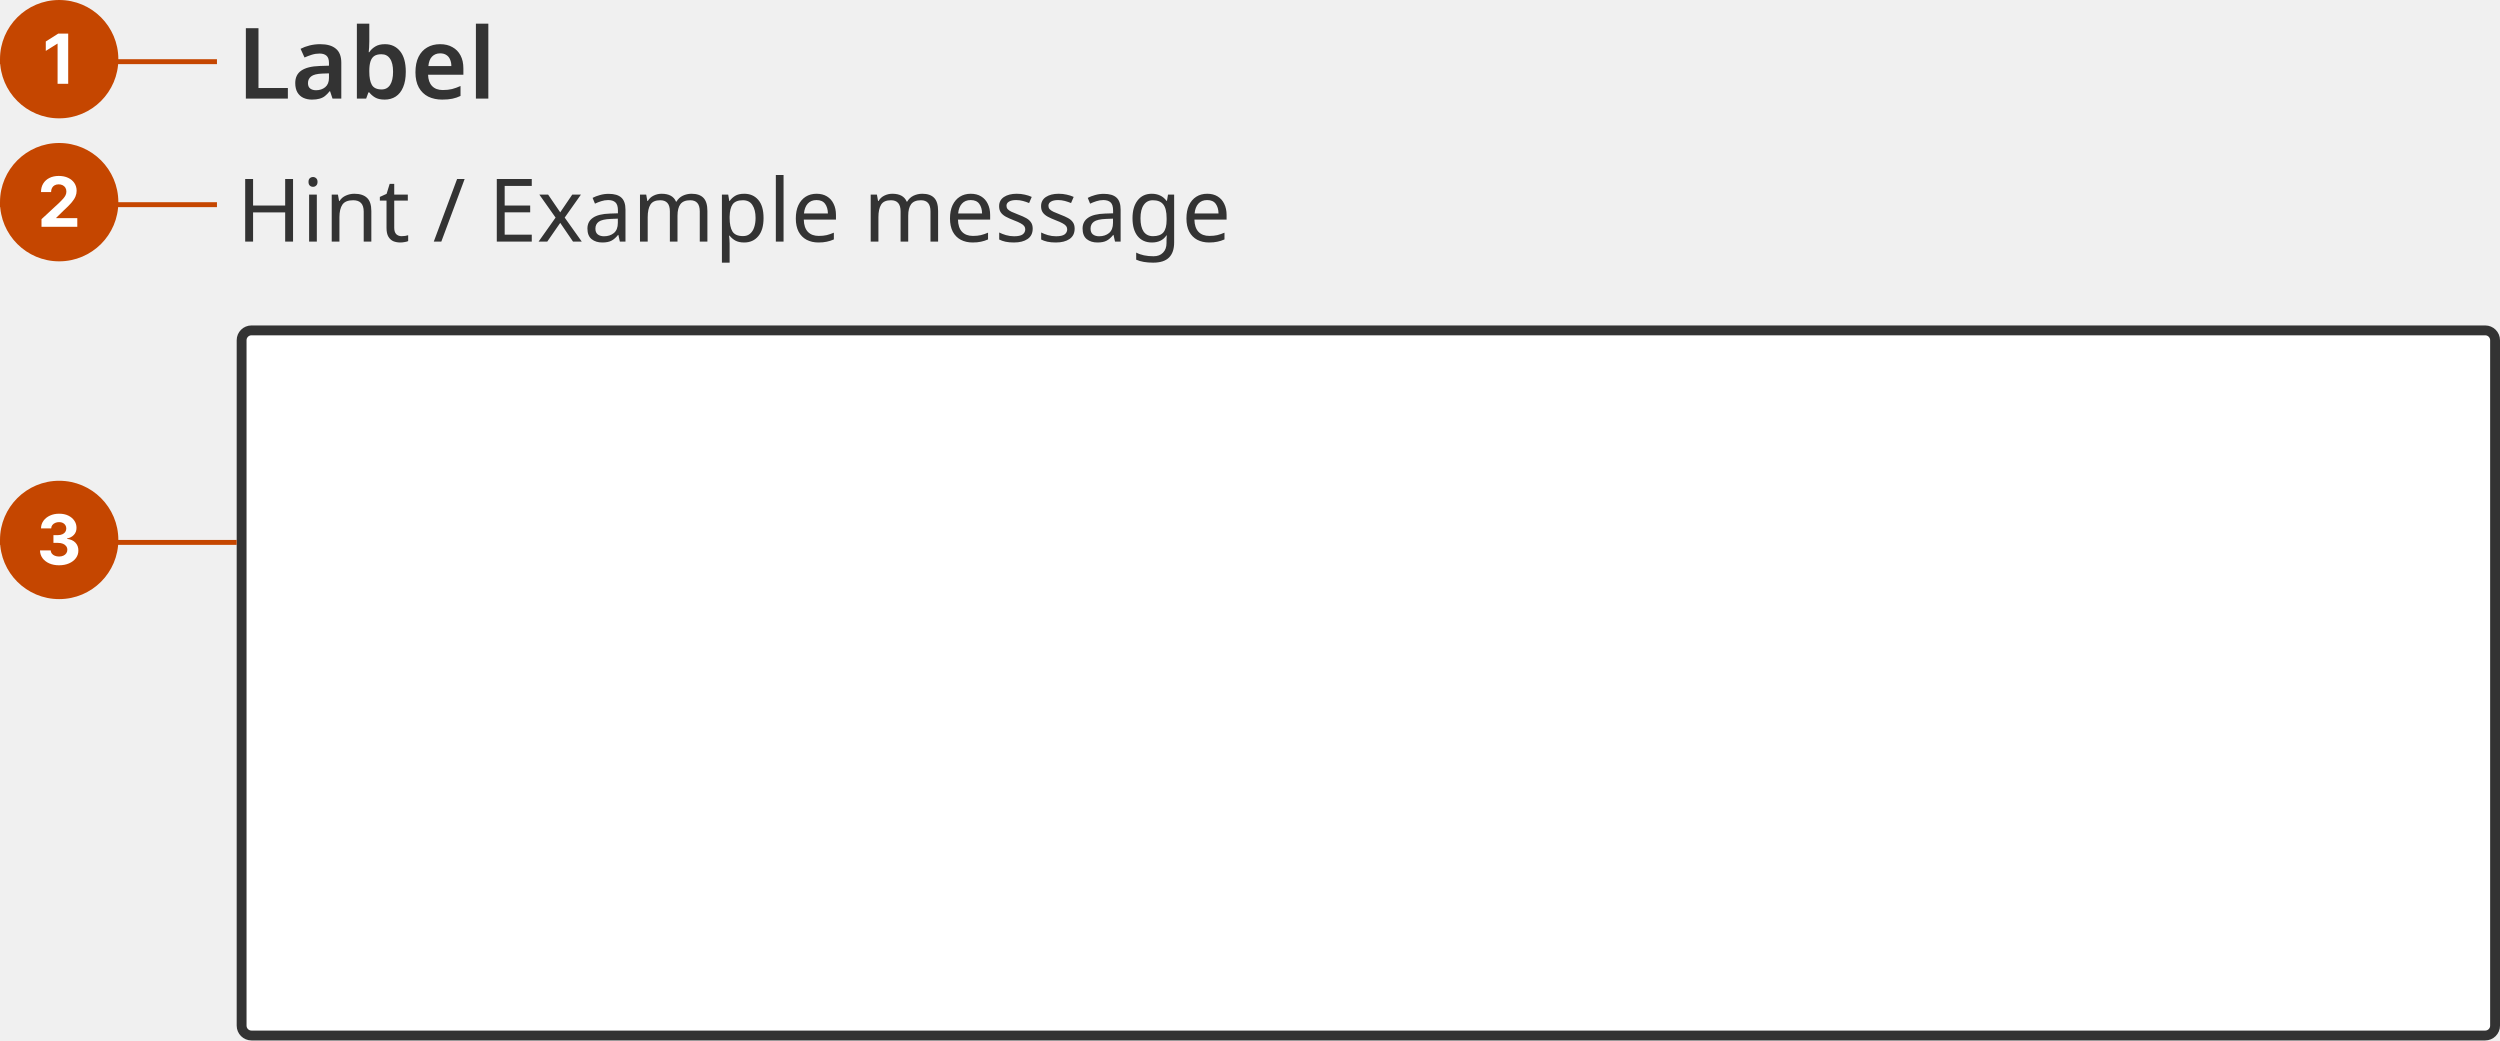
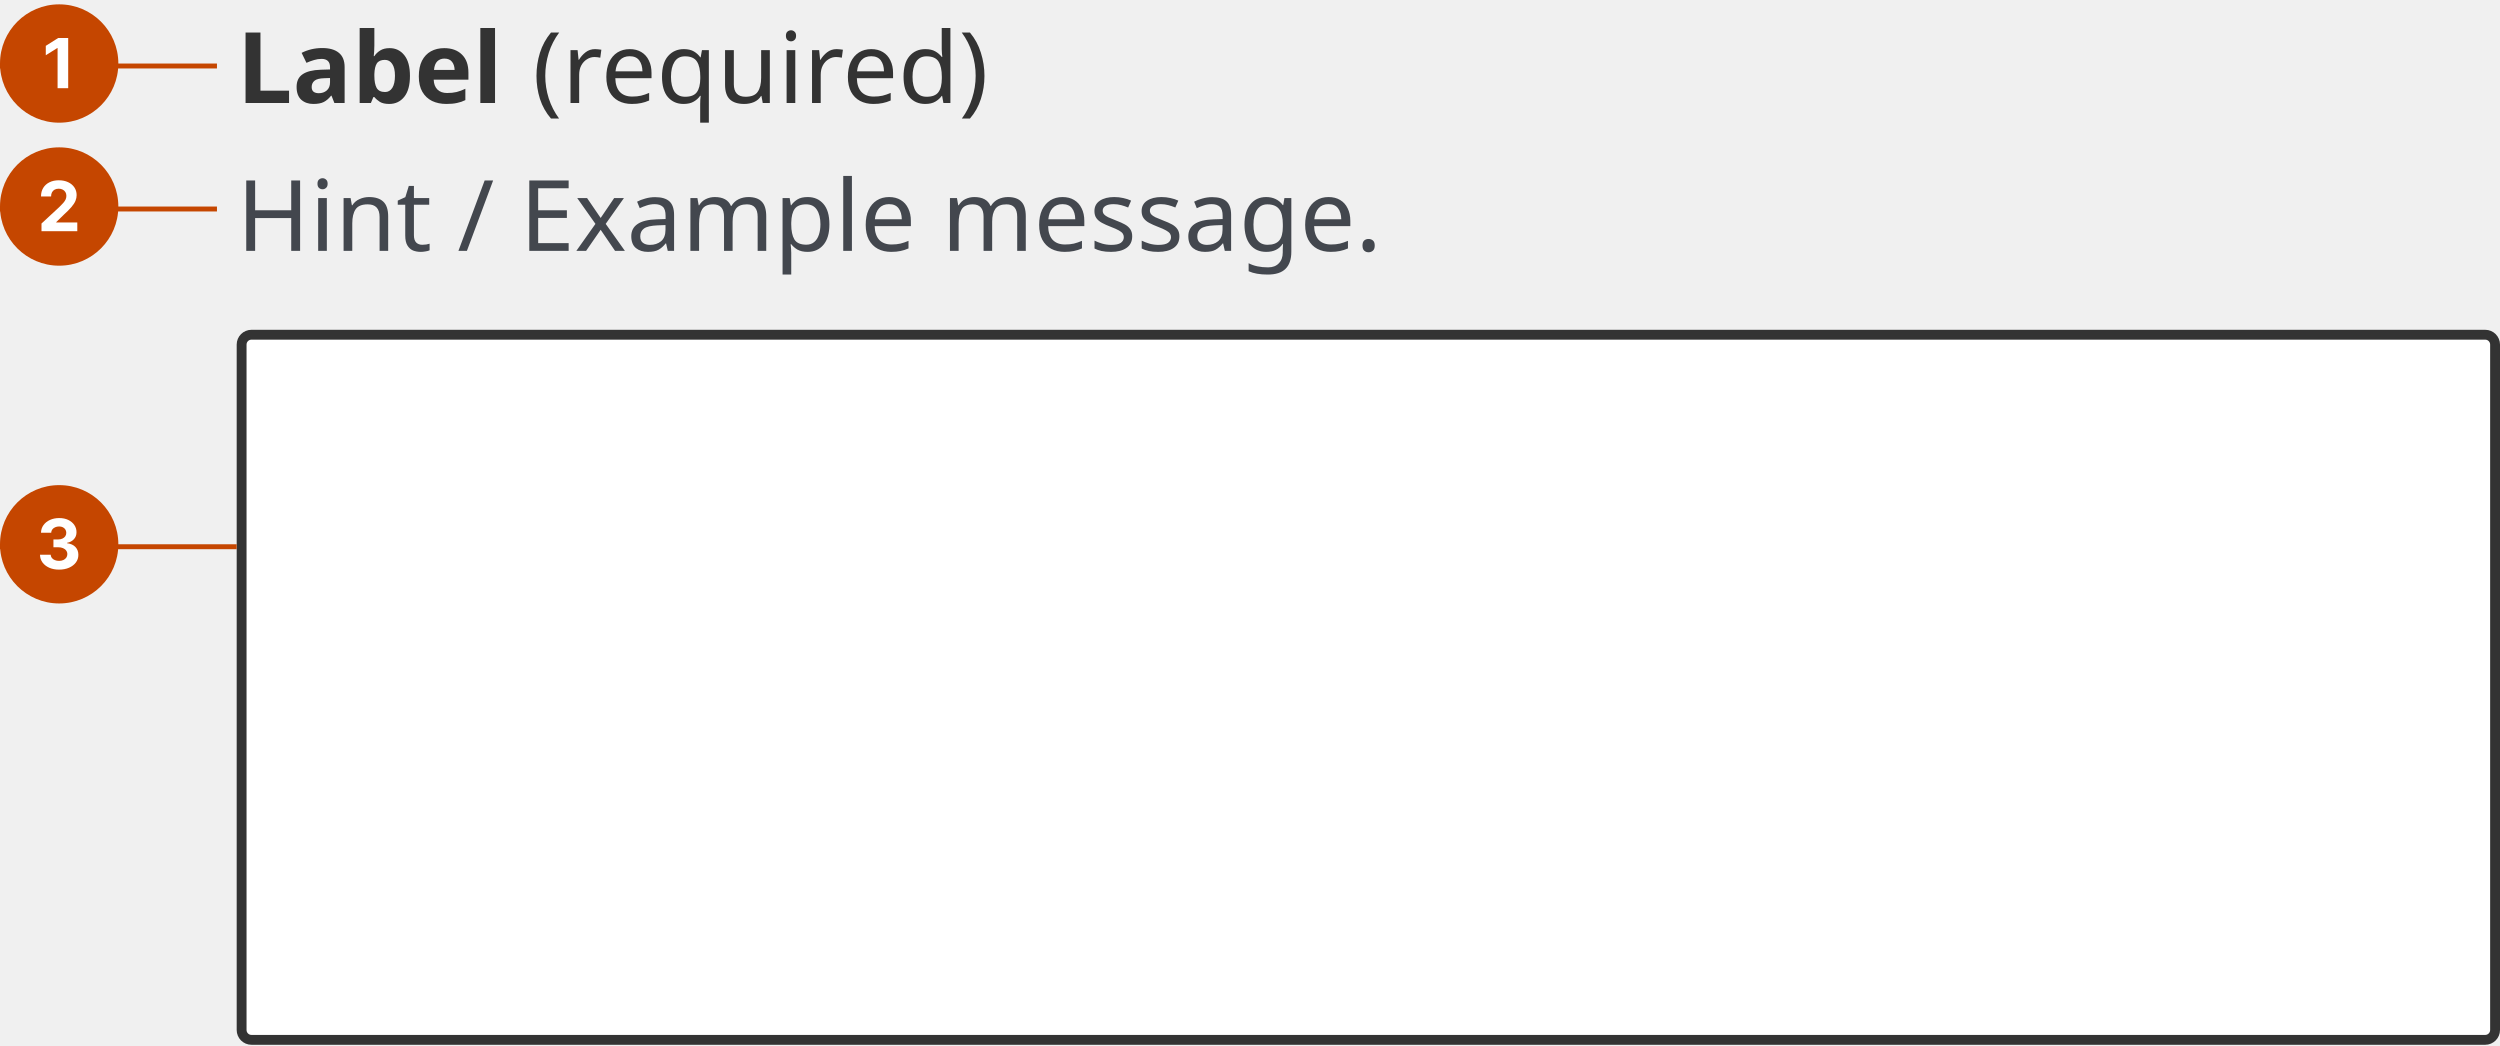
- <svg xmlns="http://www.w3.org/2000/svg" width="507" height="211" viewBox="0 0 507 211" fill="none">
-   <path d="M49.86 20V5.72H52.42V17.84H58.38V20H49.86ZM64.936 8.96C66.336 8.96 67.396 9.267 68.116 9.88C68.849 10.48 69.216 11.427 69.216 12.72V20H67.436L66.936 18.5H66.856C66.549 18.887 66.229 19.213 65.896 19.48C65.576 19.733 65.203 19.913 64.776 20.02C64.363 20.14 63.856 20.2 63.256 20.2C62.616 20.2 62.036 20.08 61.516 19.84C61.009 19.6 60.609 19.233 60.316 18.74C60.023 18.233 59.876 17.6 59.876 16.84C59.876 15.72 60.283 14.88 61.096 14.32C61.923 13.747 63.169 13.433 64.836 13.38L66.716 13.32V12.78C66.716 12.087 66.549 11.593 66.216 11.3C65.883 11.007 65.416 10.86 64.816 10.86C64.269 10.86 63.743 10.94 63.236 11.1C62.729 11.26 62.236 11.447 61.756 11.66L60.956 9.9C61.489 9.62 62.096 9.393 62.776 9.22C63.469 9.047 64.189 8.96 64.936 8.96ZM65.396 14.92C64.289 14.96 63.523 15.153 63.096 15.5C62.669 15.833 62.456 16.287 62.456 16.86C62.456 17.367 62.609 17.733 62.916 17.96C63.223 18.187 63.616 18.3 64.096 18.3C64.829 18.3 65.449 18.093 65.956 17.68C66.463 17.253 66.716 16.627 66.716 15.8V14.88L65.396 14.92ZM74.894 8.4C74.894 8.827 74.881 9.24 74.854 9.64C74.827 10.04 74.801 10.353 74.774 10.58H74.894C75.187 10.127 75.587 9.747 76.094 9.44C76.601 9.12 77.261 8.96 78.074 8.96C79.341 8.96 80.361 9.433 81.134 10.38C81.907 11.327 82.294 12.72 82.294 14.56C82.294 15.8 82.114 16.84 81.754 17.68C81.407 18.52 80.907 19.153 80.254 19.58C79.614 19.993 78.867 20.2 78.014 20.2C77.201 20.2 76.547 20.053 76.054 19.76C75.574 19.467 75.187 19.127 74.894 18.74H74.714L74.254 20H72.374V4.8H74.894V8.4ZM77.354 11C76.741 11 76.254 11.12 75.894 11.36C75.547 11.6 75.294 11.967 75.134 12.46C74.974 12.953 74.894 13.58 74.894 14.34V14.56C74.894 15.72 75.067 16.607 75.414 17.22C75.774 17.833 76.434 18.14 77.394 18.14C78.141 18.14 78.714 17.833 79.114 17.22C79.514 16.593 79.714 15.7 79.714 14.54C79.714 13.367 79.507 12.487 79.094 11.9C78.694 11.3 78.114 11 77.354 11ZM89.253 8.96C90.227 8.96 91.06 9.16 91.753 9.56C92.46 9.947 93.007 10.507 93.393 11.24C93.78 11.96 93.973 12.84 93.973 13.88V15.16H86.813C86.84 16.147 87.113 16.913 87.633 17.46C88.153 17.993 88.873 18.26 89.793 18.26C90.5 18.26 91.127 18.193 91.673 18.06C92.233 17.913 92.807 17.707 93.393 17.44V19.46C92.86 19.713 92.307 19.9 91.733 20.02C91.16 20.14 90.473 20.2 89.673 20.2C88.62 20.2 87.68 20 86.853 19.6C86.04 19.187 85.4 18.567 84.933 17.74C84.48 16.913 84.253 15.887 84.253 14.66C84.253 13.42 84.46 12.38 84.873 11.54C85.3 10.687 85.887 10.047 86.633 9.62C87.38 9.18 88.253 8.96 89.253 8.96ZM89.253 10.82C88.587 10.82 88.04 11.04 87.613 11.48C87.2 11.907 86.953 12.547 86.873 13.4H91.533C91.533 12.893 91.447 12.447 91.273 12.06C91.113 11.673 90.867 11.373 90.533 11.16C90.2 10.933 89.773 10.82 89.253 10.82ZM99.034 20H96.514V4.8H99.034V20Z" fill="#333333" />
-   <path d="M59.431 49H57.831V43.08H51.324V49H49.724V36.307H51.324V41.676H57.831V36.307H59.431V49ZM63.488 35.898C63.725 35.898 63.933 35.981 64.11 36.147C64.3 36.301 64.395 36.55 64.395 36.893C64.395 37.225 64.3 37.474 64.11 37.64C63.933 37.806 63.725 37.889 63.488 37.889C63.227 37.889 63.008 37.806 62.83 37.64C62.653 37.474 62.564 37.225 62.564 36.893C62.564 36.55 62.653 36.301 62.83 36.147C63.008 35.981 63.227 35.898 63.488 35.898ZM64.253 39.471V49H62.688V39.471H64.253ZM71.858 39.293C72.996 39.293 73.855 39.572 74.436 40.129C75.017 40.674 75.307 41.563 75.307 42.796V49H73.76V42.902C73.76 41.373 73.049 40.609 71.627 40.609C70.572 40.609 69.843 40.905 69.44 41.498C69.037 42.09 68.836 42.944 68.836 44.058V49H67.272V39.471H68.534L68.765 40.769H68.854C69.162 40.271 69.589 39.904 70.134 39.667C70.679 39.418 71.254 39.293 71.858 39.293ZM81.443 47.898C81.68 47.898 81.923 47.88 82.172 47.844C82.421 47.797 82.623 47.75 82.777 47.702V48.893C82.611 48.976 82.374 49.041 82.066 49.089C81.757 49.148 81.461 49.178 81.177 49.178C80.679 49.178 80.217 49.095 79.79 48.929C79.375 48.751 79.037 48.449 78.777 48.022C78.516 47.596 78.386 46.997 78.386 46.227V40.68H77.034V39.933L78.403 39.311L79.026 37.284H79.95V39.471H82.706V40.68H79.95V46.191C79.95 46.772 80.086 47.204 80.359 47.489C80.643 47.761 81.005 47.898 81.443 47.898ZM94.227 36.307L89.498 49H87.969L92.698 36.307H94.227ZM107.842 49H100.749V36.307H107.842V37.711H102.349V41.676H107.522V43.062H102.349V47.596H107.842V49ZM112.672 44.129L109.383 39.471H111.161L113.614 43.062L116.049 39.471H117.809L114.521 44.129L117.987 49H116.209L113.614 45.196L110.983 49H109.223L112.672 44.129ZM123.433 39.311C124.594 39.311 125.453 39.566 126.01 40.076C126.567 40.585 126.846 41.397 126.846 42.511V49H125.708L125.406 47.649H125.335C124.92 48.17 124.481 48.556 124.019 48.804C123.569 49.053 122.941 49.178 122.135 49.178C121.27 49.178 120.553 48.953 119.984 48.502C119.415 48.04 119.13 47.323 119.13 46.351C119.13 45.403 119.504 44.674 120.25 44.164C120.997 43.643 122.147 43.358 123.699 43.311L125.317 43.258V42.689C125.317 41.895 125.145 41.344 124.801 41.036C124.458 40.727 123.972 40.573 123.344 40.573C122.846 40.573 122.372 40.65 121.921 40.804C121.471 40.947 121.05 41.113 120.659 41.302L120.179 40.129C120.594 39.904 121.086 39.714 121.655 39.56C122.224 39.394 122.816 39.311 123.433 39.311ZM123.895 44.396C122.71 44.443 121.886 44.633 121.424 44.964C120.973 45.296 120.748 45.764 120.748 46.369C120.748 46.902 120.908 47.293 121.228 47.542C121.56 47.791 121.981 47.916 122.49 47.916C123.296 47.916 123.966 47.696 124.499 47.258C125.033 46.807 125.299 46.12 125.299 45.196V44.342L123.895 44.396ZM140.242 39.293C141.321 39.293 142.127 39.572 142.66 40.129C143.193 40.674 143.46 41.563 143.46 42.796V49H141.913V42.867C141.913 41.361 141.267 40.609 139.976 40.609C139.051 40.609 138.387 40.876 137.984 41.409C137.593 41.942 137.398 42.718 137.398 43.738V49H135.851V42.867C135.851 41.361 135.199 40.609 133.896 40.609C132.936 40.609 132.272 40.905 131.904 41.498C131.537 42.09 131.353 42.944 131.353 44.058V49H129.789V39.471H131.051L131.282 40.769H131.371C131.667 40.271 132.064 39.904 132.562 39.667C133.072 39.418 133.611 39.293 134.18 39.293C135.673 39.293 136.645 39.827 137.096 40.893H137.184C137.504 40.348 137.937 39.945 138.482 39.684C139.039 39.424 139.626 39.293 140.242 39.293ZM150.937 39.293C152.11 39.293 153.052 39.702 153.763 40.52C154.486 41.338 154.848 42.57 154.848 44.218C154.848 45.842 154.486 47.074 153.763 47.916C153.052 48.757 152.104 49.178 150.919 49.178C150.184 49.178 149.574 49.041 149.088 48.769C148.614 48.484 148.241 48.158 147.968 47.791H147.861C147.885 47.993 147.909 48.247 147.932 48.556C147.956 48.864 147.968 49.13 147.968 49.356V53.267H146.403V39.471H147.683L147.897 40.769H147.968C148.252 40.354 148.626 40.004 149.088 39.72C149.55 39.436 150.166 39.293 150.937 39.293ZM150.652 40.609C149.681 40.609 148.993 40.882 148.59 41.427C148.199 41.972 147.992 42.801 147.968 43.916V44.218C147.968 45.391 148.158 46.298 148.537 46.938C148.928 47.566 149.645 47.88 150.688 47.88C151.269 47.88 151.743 47.72 152.11 47.4C152.489 47.08 152.768 46.647 152.946 46.102C153.135 45.545 153.23 44.911 153.23 44.2C153.23 43.11 153.017 42.239 152.59 41.587C152.175 40.935 151.529 40.609 150.652 40.609ZM158.905 49H157.341V35.489H158.905V49ZM165.604 39.293C166.422 39.293 167.121 39.471 167.702 39.827C168.295 40.182 168.745 40.686 169.053 41.338C169.373 41.978 169.533 42.73 169.533 43.596V44.538H163.009C163.032 45.616 163.305 46.44 163.827 47.009C164.36 47.566 165.101 47.844 166.049 47.844C166.653 47.844 167.187 47.791 167.649 47.684C168.123 47.566 168.609 47.4 169.107 47.187V48.556C168.621 48.769 168.141 48.923 167.667 49.018C167.192 49.124 166.629 49.178 165.978 49.178C165.077 49.178 164.277 48.994 163.578 48.627C162.89 48.259 162.351 47.714 161.96 46.991C161.581 46.256 161.391 45.361 161.391 44.307C161.391 43.264 161.563 42.369 161.907 41.622C162.262 40.876 162.754 40.301 163.382 39.898C164.022 39.495 164.763 39.293 165.604 39.293ZM165.587 40.573C164.84 40.573 164.247 40.816 163.809 41.302C163.382 41.776 163.127 42.44 163.044 43.293H167.898C167.886 42.487 167.696 41.836 167.329 41.338C166.961 40.828 166.381 40.573 165.587 40.573ZM187.03 39.293C188.109 39.293 188.915 39.572 189.448 40.129C189.982 40.674 190.248 41.563 190.248 42.796V49H188.702V42.867C188.702 41.361 188.056 40.609 186.764 40.609C185.839 40.609 185.176 40.876 184.773 41.409C184.382 41.942 184.186 42.718 184.186 43.738V49H182.639V42.867C182.639 41.361 181.987 40.609 180.684 40.609C179.724 40.609 179.06 40.905 178.693 41.498C178.325 42.09 178.142 42.944 178.142 44.058V49H176.577V39.471H177.839L178.07 40.769H178.159C178.456 40.271 178.853 39.904 179.35 39.667C179.86 39.418 180.399 39.293 180.968 39.293C182.462 39.293 183.433 39.827 183.884 40.893H183.973C184.293 40.348 184.725 39.945 185.27 39.684C185.827 39.424 186.414 39.293 187.03 39.293ZM196.872 39.293C197.689 39.293 198.389 39.471 198.969 39.827C199.562 40.182 200.012 40.686 200.321 41.338C200.641 41.978 200.801 42.73 200.801 43.596V44.538H194.276C194.3 45.616 194.572 46.44 195.094 47.009C195.627 47.566 196.368 47.844 197.316 47.844C197.921 47.844 198.454 47.791 198.916 47.684C199.39 47.566 199.876 47.4 200.374 47.187V48.556C199.888 48.769 199.408 48.923 198.934 49.018C198.46 49.124 197.897 49.178 197.245 49.178C196.344 49.178 195.544 48.994 194.845 48.627C194.158 48.259 193.618 47.714 193.227 46.991C192.848 46.256 192.658 45.361 192.658 44.307C192.658 43.264 192.83 42.369 193.174 41.622C193.529 40.876 194.021 40.301 194.649 39.898C195.289 39.495 196.03 39.293 196.872 39.293ZM196.854 40.573C196.107 40.573 195.515 40.816 195.076 41.302C194.649 41.776 194.395 42.44 194.312 43.293H199.165C199.153 42.487 198.964 41.836 198.596 41.338C198.229 40.828 197.648 40.573 196.854 40.573ZM209.431 46.369C209.431 47.293 209.087 47.993 208.4 48.467C207.712 48.941 206.788 49.178 205.626 49.178C204.963 49.178 204.388 49.124 203.902 49.018C203.428 48.911 203.007 48.763 202.64 48.573V47.151C203.019 47.341 203.475 47.519 204.009 47.684C204.554 47.839 205.105 47.916 205.662 47.916C206.456 47.916 207.031 47.791 207.386 47.542C207.742 47.282 207.92 46.938 207.92 46.511C207.92 46.274 207.855 46.061 207.724 45.871C207.594 45.681 207.357 45.492 207.013 45.302C206.681 45.113 206.201 44.899 205.573 44.662C204.957 44.425 204.429 44.188 203.991 43.951C203.552 43.714 203.215 43.43 202.978 43.098C202.74 42.766 202.622 42.339 202.622 41.818C202.622 41.012 202.948 40.39 203.6 39.951C204.263 39.513 205.129 39.293 206.195 39.293C206.776 39.293 207.315 39.353 207.813 39.471C208.323 39.578 208.797 39.732 209.235 39.933L208.702 41.178C208.299 41.012 207.878 40.87 207.44 40.751C207.001 40.633 206.551 40.573 206.089 40.573C205.449 40.573 204.957 40.68 204.613 40.893C204.281 41.095 204.115 41.373 204.115 41.729C204.115 41.99 204.192 42.215 204.346 42.404C204.5 42.582 204.755 42.76 205.111 42.938C205.478 43.104 205.964 43.305 206.569 43.542C207.173 43.767 207.689 43.998 208.115 44.236C208.542 44.473 208.868 44.763 209.093 45.107C209.318 45.438 209.431 45.859 209.431 46.369ZM217.938 46.369C217.938 47.293 217.594 47.993 216.907 48.467C216.219 48.941 215.295 49.178 214.133 49.178C213.47 49.178 212.895 49.124 212.409 49.018C211.935 48.911 211.514 48.763 211.147 48.573V47.151C211.526 47.341 211.982 47.519 212.516 47.684C213.061 47.839 213.612 47.916 214.169 47.916C214.963 47.916 215.538 47.791 215.893 47.542C216.249 47.282 216.427 46.938 216.427 46.511C216.427 46.274 216.361 46.061 216.231 45.871C216.101 45.681 215.864 45.492 215.52 45.302C215.188 45.113 214.708 44.899 214.08 44.662C213.464 44.425 212.936 44.188 212.498 43.951C212.059 43.714 211.721 43.43 211.484 43.098C211.247 42.766 211.129 42.339 211.129 41.818C211.129 41.012 211.455 40.39 212.107 39.951C212.77 39.513 213.636 39.293 214.702 39.293C215.283 39.293 215.822 39.353 216.32 39.471C216.83 39.578 217.304 39.732 217.742 39.933L217.209 41.178C216.806 41.012 216.385 40.87 215.947 40.751C215.508 40.633 215.058 40.573 214.596 40.573C213.956 40.573 213.464 40.68 213.12 40.893C212.788 41.095 212.622 41.373 212.622 41.729C212.622 41.99 212.699 42.215 212.853 42.404C213.007 42.582 213.262 42.76 213.618 42.938C213.985 43.104 214.471 43.305 215.076 43.542C215.68 43.767 216.196 43.998 216.622 44.236C217.049 44.473 217.375 44.763 217.6 45.107C217.825 45.438 217.938 45.859 217.938 46.369ZM223.849 39.311C225.011 39.311 225.87 39.566 226.427 40.076C226.984 40.585 227.263 41.397 227.263 42.511V49H226.125L225.823 47.649H225.751C225.337 48.17 224.898 48.556 224.436 48.804C223.985 49.053 223.357 49.178 222.551 49.178C221.686 49.178 220.969 48.953 220.4 48.502C219.831 48.04 219.547 47.323 219.547 46.351C219.547 45.403 219.92 44.674 220.667 44.164C221.414 43.643 222.563 43.358 224.116 43.311L225.734 43.258V42.689C225.734 41.895 225.562 41.344 225.218 41.036C224.874 40.727 224.388 40.573 223.76 40.573C223.263 40.573 222.788 40.65 222.338 40.804C221.888 40.947 221.467 41.113 221.076 41.302L220.596 40.129C221.011 39.904 221.503 39.714 222.071 39.56C222.64 39.394 223.233 39.311 223.849 39.311ZM224.311 44.396C223.126 44.443 222.303 44.633 221.84 44.964C221.39 45.296 221.165 45.764 221.165 46.369C221.165 46.902 221.325 47.293 221.645 47.542C221.977 47.791 222.397 47.916 222.907 47.916C223.713 47.916 224.383 47.696 224.916 47.258C225.449 46.807 225.716 46.12 225.716 45.196V44.342L224.311 44.396ZM233.583 39.293C234.211 39.293 234.774 39.412 235.272 39.649C235.782 39.886 236.214 40.247 236.57 40.733H236.659L236.872 39.471H238.117V49.16C238.117 50.523 237.767 51.548 237.068 52.236C236.38 52.923 235.308 53.267 233.85 53.267C232.451 53.267 231.308 53.065 230.419 52.662V51.222C231.355 51.72 232.529 51.969 233.939 51.969C234.757 51.969 235.397 51.726 235.859 51.24C236.333 50.766 236.57 50.114 236.57 49.284V48.911C236.57 48.769 236.576 48.567 236.588 48.307C236.6 48.034 236.611 47.844 236.623 47.738H236.552C235.912 48.698 234.929 49.178 233.601 49.178C232.369 49.178 231.403 48.745 230.703 47.88C230.016 47.015 229.672 45.806 229.672 44.253C229.672 42.736 230.016 41.533 230.703 40.644C231.403 39.744 232.363 39.293 233.583 39.293ZM233.797 40.609C233.003 40.609 232.386 40.929 231.948 41.569C231.509 42.197 231.29 43.098 231.29 44.271C231.29 45.444 231.503 46.345 231.93 46.973C232.369 47.59 233.003 47.898 233.832 47.898C234.792 47.898 235.491 47.643 235.93 47.133C236.369 46.612 236.588 45.776 236.588 44.627V44.253C236.588 42.95 236.363 42.019 235.912 41.462C235.462 40.893 234.757 40.609 233.797 40.609ZM244.823 39.293C245.641 39.293 246.34 39.471 246.921 39.827C247.513 40.182 247.964 40.686 248.272 41.338C248.592 41.978 248.752 42.73 248.752 43.596V44.538H242.228C242.251 45.616 242.524 46.44 243.045 47.009C243.579 47.566 244.319 47.844 245.268 47.844C245.872 47.844 246.405 47.791 246.868 47.684C247.342 47.566 247.828 47.4 248.325 47.187V48.556C247.839 48.769 247.359 48.923 246.885 49.018C246.411 49.124 245.848 49.178 245.196 49.178C244.296 49.178 243.496 48.994 242.796 48.627C242.109 48.259 241.57 47.714 241.179 46.991C240.799 46.256 240.61 45.361 240.61 44.307C240.61 43.264 240.782 42.369 241.125 41.622C241.481 40.876 241.973 40.301 242.601 39.898C243.241 39.495 243.982 39.293 244.823 39.293ZM244.805 40.573C244.059 40.573 243.466 40.816 243.028 41.302C242.601 41.776 242.346 42.44 242.263 43.293H247.116C247.105 42.487 246.915 41.836 246.548 41.338C246.18 40.828 245.599 40.573 244.805 40.573Z" fill="#333333" />
-   <rect x="49" y="67" width="457" height="143" rx="2" fill="white" />
-   <rect x="49" y="67" width="457" height="143" rx="2" stroke="#333333" stroke-width="2" />
-   <g clip-path="url(#clip0_6973_17834)">
-     <rect y="41" width="44" height="1" fill="#C54600" />
-     <g clip-path="url(#clip1_6973_17834)">
-       <rect y="29" width="24" height="24" rx="12" fill="#C54600" />
-       <path d="M8.416 46V44.449L12.04 41.093C12.349 40.795 12.607 40.526 12.816 40.288C13.028 40.049 13.189 39.815 13.298 39.587C13.408 39.355 13.462 39.104 13.462 38.836C13.462 38.538 13.394 38.281 13.258 38.065C13.123 37.847 12.937 37.679 12.702 37.563C12.466 37.444 12.2 37.384 11.901 37.384C11.59 37.384 11.318 37.447 11.086 37.573C10.854 37.699 10.675 37.88 10.549 38.115C10.423 38.35 10.36 38.63 10.36 38.955H8.317C8.317 38.289 8.467 37.711 8.769 37.22C9.071 36.73 9.493 36.35 10.037 36.082C10.58 35.813 11.207 35.679 11.916 35.679C12.645 35.679 13.28 35.808 13.82 36.067C14.364 36.322 14.786 36.677 15.088 37.131C15.39 37.585 15.54 38.105 15.54 38.692C15.54 39.076 15.464 39.456 15.312 39.83C15.163 40.205 14.896 40.621 14.511 41.078C14.127 41.532 13.585 42.077 12.886 42.714L11.399 44.17V44.24H15.675V46H8.416Z" fill="white" />
+ <svg xmlns="http://www.w3.org/2000/svg" width="507" height="212" viewBox="0 0 507 212" fill="none">
+   <g clip-path="url(#clip0_6137_43938)">
+     <path d="M49.8 20.882V6.602H52.82V18.382H58.62V20.882H49.8ZM65.349 9.742C66.815 9.742 67.935 10.062 68.709 10.702C69.495 11.329 69.889 12.296 69.889 13.602V20.882H67.809L67.229 19.402H67.149C66.682 19.989 66.189 20.416 65.669 20.682C65.149 20.949 64.435 21.082 63.529 21.082C62.555 21.082 61.749 20.802 61.109 20.242C60.469 19.669 60.149 18.796 60.149 17.622C60.149 16.462 60.555 15.609 61.369 15.062C62.182 14.502 63.402 14.196 65.029 14.142L66.929 14.082V13.602C66.929 13.029 66.775 12.609 66.469 12.342C66.175 12.076 65.762 11.942 65.229 11.942C64.695 11.942 64.175 12.022 63.669 12.182C63.162 12.329 62.655 12.516 62.149 12.742L61.169 10.722C61.755 10.416 62.402 10.176 63.109 10.002C63.829 9.829 64.575 9.742 65.349 9.742ZM65.769 15.862C64.809 15.889 64.142 16.062 63.769 16.382C63.395 16.702 63.209 17.122 63.209 17.642C63.209 18.096 63.342 18.422 63.609 18.622C63.875 18.809 64.222 18.902 64.649 18.902C65.289 18.902 65.829 18.716 66.269 18.342C66.709 17.956 66.929 17.416 66.929 16.722V15.822L65.769 15.862ZM75.919 9.222C75.919 9.636 75.906 10.042 75.879 10.442C75.852 10.842 75.826 11.156 75.799 11.382H75.919C76.212 10.929 76.606 10.549 77.099 10.242C77.592 9.922 78.232 9.762 79.019 9.762C80.246 9.762 81.239 10.242 81.999 11.202C82.759 12.149 83.139 13.549 83.139 15.402C83.139 17.269 82.752 18.682 81.979 19.642C81.206 20.602 80.192 21.082 78.939 21.082C78.139 21.082 77.506 20.942 77.039 20.662C76.586 20.369 76.212 20.042 75.919 19.682H75.719L75.219 20.882H72.939V5.682H75.919V9.222ZM78.059 12.142C77.286 12.142 76.739 12.382 76.419 12.862C76.112 13.342 75.946 14.076 75.919 15.062V15.382C75.919 16.436 76.072 17.249 76.379 17.822C76.699 18.382 77.272 18.662 78.099 18.662C78.712 18.662 79.199 18.382 79.559 17.822C79.919 17.249 80.099 16.429 80.099 15.362C80.099 14.296 79.912 13.496 79.539 12.962C79.179 12.416 78.686 12.142 78.059 12.142ZM90.095 9.762C91.602 9.762 92.795 10.196 93.675 11.062C94.555 11.916 94.995 13.136 94.995 14.722V16.162H87.955C87.982 17.002 88.228 17.662 88.695 18.142C89.175 18.622 89.835 18.862 90.675 18.862C91.382 18.862 92.022 18.796 92.595 18.662C93.168 18.516 93.762 18.296 94.375 18.002V20.302C93.842 20.569 93.275 20.762 92.675 20.882C92.088 21.016 91.375 21.082 90.535 21.082C89.442 21.082 88.475 20.882 87.635 20.482C86.795 20.069 86.135 19.449 85.655 18.622C85.175 17.796 84.935 16.756 84.935 15.502C84.935 14.222 85.148 13.162 85.575 12.322C86.015 11.469 86.622 10.829 87.395 10.402C88.168 9.976 89.069 9.762 90.095 9.762ZM90.115 11.882C89.542 11.882 89.062 12.069 88.675 12.442C88.302 12.816 88.082 13.396 88.015 14.182H92.195C92.182 13.516 92.008 12.969 91.675 12.542C91.342 12.102 90.822 11.882 90.115 11.882ZM100.392 20.882H97.412V5.682H100.392V20.882Z" fill="#333333" />
+     <path d="M108.8 15.402C108.8 13.776 109.033 12.209 109.5 10.702C109.98 9.182 110.727 7.816 111.74 6.602H113.4C112.467 7.856 111.76 9.236 111.28 10.742C110.813 12.249 110.58 13.796 110.58 15.382C110.58 16.929 110.813 18.449 111.28 19.942C111.76 21.422 112.46 22.789 113.38 24.042H111.74C110.727 22.869 109.98 21.542 109.5 20.062C109.033 18.569 108.8 17.016 108.8 15.402ZM120.696 9.962C120.896 9.962 121.109 9.976 121.336 10.002C121.576 10.016 121.783 10.042 121.956 10.082L121.736 11.702C121.563 11.662 121.369 11.629 121.156 11.602C120.956 11.576 120.763 11.562 120.576 11.562C120.029 11.562 119.516 11.716 119.036 12.022C118.556 12.316 118.169 12.736 117.876 13.282C117.596 13.816 117.456 14.442 117.456 15.162V20.882H115.696V10.162H117.136L117.336 12.122H117.416C117.763 11.536 118.209 11.029 118.756 10.602C119.303 10.176 119.949 9.962 120.696 9.962ZM127.707 9.962C128.627 9.962 129.414 10.162 130.067 10.562C130.734 10.962 131.241 11.529 131.587 12.262C131.947 12.982 132.127 13.829 132.127 14.802V15.862H124.787C124.814 17.076 125.121 18.002 125.707 18.642C126.307 19.269 127.141 19.582 128.207 19.582C128.887 19.582 129.487 19.522 130.007 19.402C130.541 19.269 131.087 19.082 131.647 18.842V20.382C131.101 20.622 130.561 20.796 130.027 20.902C129.494 21.022 128.861 21.082 128.127 21.082C127.114 21.082 126.214 20.876 125.427 20.462C124.654 20.049 124.047 19.436 123.607 18.622C123.181 17.796 122.967 16.789 122.967 15.602C122.967 14.429 123.161 13.422 123.547 12.582C123.947 11.742 124.501 11.096 125.207 10.642C125.927 10.189 126.761 9.962 127.707 9.962ZM127.687 11.402C126.847 11.402 126.181 11.676 125.687 12.222C125.207 12.756 124.921 13.502 124.827 14.462H130.287C130.274 13.556 130.061 12.822 129.647 12.262C129.234 11.689 128.581 11.402 127.687 11.402ZM141.996 21.102C141.996 20.862 142.003 20.582 142.016 20.262C142.03 19.942 142.056 19.669 142.096 19.442H141.976C141.67 19.896 141.243 20.282 140.696 20.602C140.163 20.922 139.47 21.082 138.616 21.082C137.323 21.082 136.27 20.622 135.456 19.702C134.656 18.769 134.256 17.382 134.256 15.542C134.256 13.702 134.663 12.316 135.476 11.382C136.303 10.436 137.37 9.962 138.676 9.962C139.516 9.962 140.203 10.122 140.736 10.442C141.27 10.762 141.696 11.156 142.016 11.622H142.096L142.356 10.162H143.756V25.682H141.996V21.102ZM138.956 19.622C140.063 19.622 140.843 19.322 141.296 18.722C141.763 18.109 142.003 17.176 142.016 15.922V15.562C142.016 14.202 141.79 13.176 141.336 12.482C140.883 11.776 140.076 11.422 138.916 11.422C137.956 11.422 137.243 11.802 136.776 12.562C136.31 13.309 136.076 14.316 136.076 15.582C136.076 16.849 136.31 17.842 136.776 18.562C137.256 19.269 137.983 19.622 138.956 19.622ZM156.121 10.162V20.882H154.681L154.421 19.462H154.341C153.994 20.022 153.514 20.436 152.901 20.702C152.288 20.956 151.634 21.082 150.941 21.082C149.648 21.082 148.674 20.776 148.021 20.162C147.368 19.536 147.041 18.542 147.041 17.182V10.162H148.821V17.062C148.821 18.769 149.614 19.622 151.201 19.622C152.388 19.622 153.208 19.289 153.661 18.622C154.128 17.956 154.361 16.996 154.361 15.742V10.162H156.121ZM160.424 6.142C160.691 6.142 160.924 6.236 161.124 6.422C161.338 6.596 161.444 6.876 161.444 7.262C161.444 7.636 161.338 7.916 161.124 8.102C160.924 8.289 160.691 8.382 160.424 8.382C160.131 8.382 159.884 8.289 159.684 8.102C159.484 7.916 159.384 7.636 159.384 7.262C159.384 6.876 159.484 6.596 159.684 6.422C159.884 6.236 160.131 6.142 160.424 6.142ZM161.284 10.162V20.882H159.524V10.162H161.284ZM169.68 9.962C169.88 9.962 170.094 9.976 170.32 10.002C170.56 10.016 170.767 10.042 170.94 10.082L170.72 11.702C170.547 11.662 170.354 11.629 170.14 11.602C169.94 11.576 169.747 11.562 169.56 11.562C169.014 11.562 168.5 11.716 168.02 12.022C167.54 12.316 167.154 12.736 166.86 13.282C166.58 13.816 166.44 14.442 166.44 15.162V20.882H164.68V10.162H166.12L166.32 12.122H166.4C166.747 11.536 167.194 11.029 167.74 10.602C168.287 10.176 168.934 9.962 169.68 9.962ZM176.692 9.962C177.612 9.962 178.398 10.162 179.052 10.562C179.718 10.962 180.225 11.529 180.572 12.262C180.932 12.982 181.112 13.829 181.112 14.802V15.862H173.772C173.798 17.076 174.105 18.002 174.692 18.642C175.292 19.269 176.125 19.582 177.192 19.582C177.872 19.582 178.472 19.522 178.992 19.402C179.525 19.269 180.072 19.082 180.632 18.842V20.382C180.085 20.622 179.545 20.796 179.012 20.902C178.478 21.022 177.845 21.082 177.112 21.082C176.098 21.082 175.198 20.876 174.412 20.462C173.638 20.049 173.032 19.436 172.592 18.622C172.165 17.796 171.952 16.789 171.952 15.602C171.952 14.429 172.145 13.422 172.532 12.582C172.932 11.742 173.485 11.096 174.192 10.642C174.912 10.189 175.745 9.962 176.692 9.962ZM176.672 11.402C175.832 11.402 175.165 11.676 174.672 12.222C174.192 12.756 173.905 13.502 173.812 14.462H179.272C179.258 13.556 179.045 12.822 178.632 12.262C178.218 11.689 177.565 11.402 176.672 11.402ZM187.641 21.082C186.307 21.082 185.241 20.622 184.441 19.702C183.641 18.769 183.241 17.382 183.241 15.542C183.241 13.702 183.641 12.316 184.441 11.382C185.254 10.436 186.327 9.962 187.661 9.962C188.487 9.962 189.161 10.116 189.681 10.422C190.214 10.729 190.647 11.102 190.981 11.542H191.101C191.087 11.369 191.061 11.116 191.021 10.782C190.994 10.436 190.981 10.162 190.981 9.962V5.682H192.741V20.882H191.321L191.061 19.442H190.981C190.661 19.896 190.234 20.282 189.701 20.602C189.167 20.922 188.481 21.082 187.641 21.082ZM187.921 19.622C189.054 19.622 189.847 19.316 190.301 18.702C190.767 18.076 191.001 17.136 191.001 15.882V15.562C191.001 14.229 190.781 13.209 190.341 12.502C189.901 11.782 189.087 11.422 187.901 11.422C186.954 11.422 186.241 11.802 185.761 12.562C185.294 13.309 185.061 14.316 185.061 15.582C185.061 16.862 185.294 17.856 185.761 18.562C186.241 19.269 186.961 19.622 187.921 19.622ZM199.645 15.402C199.645 17.016 199.405 18.569 198.925 20.062C198.459 21.542 197.719 22.869 196.705 24.042H195.065C195.985 22.789 196.679 21.422 197.145 19.942C197.625 18.449 197.865 16.929 197.865 15.382C197.865 13.796 197.625 12.249 197.145 10.742C196.679 9.236 195.979 7.856 195.045 6.602H196.705C197.719 7.816 198.459 9.182 198.925 10.702C199.405 12.209 199.645 13.776 199.645 15.402Z" fill="#333333" />
+   </g>
+   <path d="M60.86 50.882H59.06V44.222H51.74V50.882H49.94V36.602H51.74V42.642H59.06V36.602H60.86V50.882ZM65.424 36.142C65.691 36.142 65.924 36.236 66.124 36.422C66.338 36.596 66.444 36.876 66.444 37.262C66.444 37.636 66.338 37.916 66.124 38.102C65.924 38.289 65.691 38.382 65.424 38.382C65.131 38.382 64.884 38.289 64.684 38.102C64.484 37.916 64.384 37.636 64.384 37.262C64.384 36.876 64.484 36.596 64.684 36.422C64.884 36.236 65.131 36.142 65.424 36.142ZM66.284 40.162V50.882H64.524V40.162H66.284ZM74.841 39.962C76.121 39.962 77.087 40.276 77.74 40.902C78.394 41.516 78.721 42.516 78.721 43.902V50.882H76.981V44.022C76.981 42.302 76.18 41.442 74.581 41.442C73.394 41.442 72.574 41.776 72.121 42.442C71.667 43.109 71.441 44.069 71.441 45.322V50.882H69.68V40.162H71.1L71.361 41.622H71.46C71.807 41.062 72.287 40.649 72.9 40.382C73.514 40.102 74.16 39.962 74.841 39.962ZM85.624 49.642C85.89 49.642 86.164 49.622 86.444 49.582C86.724 49.529 86.95 49.476 87.124 49.422V50.762C86.937 50.856 86.67 50.929 86.324 50.982C85.977 51.049 85.644 51.082 85.324 51.082C84.764 51.082 84.244 50.989 83.764 50.802C83.297 50.602 82.917 50.262 82.624 49.782C82.33 49.302 82.184 48.629 82.184 47.762V41.522H80.664V40.682L82.204 39.982L82.904 37.702H83.944V40.162H87.044V41.522H83.944V47.722C83.944 48.376 84.097 48.862 84.404 49.182C84.724 49.489 85.13 49.642 85.624 49.642ZM100.006 36.602L94.686 50.882H92.966L98.286 36.602H100.006ZM115.322 50.882H107.342V36.602H115.322V38.182H109.142V42.642H114.962V44.202H109.142V49.302H115.322V50.882ZM120.756 45.402L117.056 40.162H119.056L121.816 44.202L124.556 40.162H126.536L122.836 45.402L126.736 50.882H124.736L121.816 46.602L118.856 50.882H116.876L120.756 45.402ZM132.862 39.982C134.168 39.982 135.135 40.269 135.762 40.842C136.388 41.416 136.702 42.329 136.702 43.582V50.882H135.422L135.082 49.362H135.002C134.535 49.949 134.042 50.382 133.522 50.662C133.015 50.942 132.308 51.082 131.402 51.082C130.428 51.082 129.622 50.829 128.982 50.322C128.342 49.802 128.022 48.996 128.022 47.902C128.022 46.836 128.442 46.016 129.282 45.442C130.122 44.856 131.415 44.536 133.162 44.482L134.982 44.422V43.782C134.982 42.889 134.788 42.269 134.402 41.922C134.015 41.576 133.468 41.402 132.762 41.402C132.202 41.402 131.668 41.489 131.162 41.662C130.655 41.822 130.182 42.009 129.742 42.222L129.202 40.902C129.668 40.649 130.222 40.436 130.862 40.262C131.502 40.076 132.168 39.982 132.862 39.982ZM133.382 45.702C132.048 45.756 131.122 45.969 130.602 46.342C130.095 46.716 129.842 47.242 129.842 47.922C129.842 48.522 130.022 48.962 130.382 49.242C130.755 49.522 131.228 49.662 131.802 49.662C132.708 49.662 133.462 49.416 134.062 48.922C134.662 48.416 134.962 47.642 134.962 46.602V45.642L133.382 45.702ZM151.773 39.962C152.986 39.962 153.893 40.276 154.493 40.902C155.093 41.516 155.393 42.516 155.393 43.902V50.882H153.653V43.982C153.653 42.289 152.926 41.442 151.473 41.442C150.433 41.442 149.686 41.742 149.233 42.342C148.793 42.942 148.573 43.816 148.573 44.962V50.882H146.833V43.982C146.833 42.289 146.099 41.442 144.633 41.442C143.553 41.442 142.806 41.776 142.393 42.442C141.979 43.109 141.773 44.069 141.773 45.322V50.882H140.013V40.162H141.433L141.693 41.622H141.793C142.126 41.062 142.573 40.649 143.133 40.382C143.706 40.102 144.313 39.962 144.953 39.962C146.633 39.962 147.726 40.562 148.233 41.762H148.333C148.693 41.149 149.179 40.696 149.793 40.402C150.419 40.109 151.079 39.962 151.773 39.962ZM163.804 39.962C165.124 39.962 166.184 40.422 166.984 41.342C167.797 42.262 168.204 43.649 168.204 45.502C168.204 47.329 167.797 48.716 166.984 49.662C166.184 50.609 165.117 51.082 163.784 51.082C162.957 51.082 162.271 50.929 161.724 50.622C161.191 50.302 160.771 49.936 160.464 49.522H160.344C160.371 49.749 160.397 50.036 160.424 50.382C160.451 50.729 160.464 51.029 160.464 51.282V55.682H158.704V40.162H160.144L160.384 41.622H160.464C160.784 41.156 161.204 40.762 161.724 40.442C162.244 40.122 162.937 39.962 163.804 39.962ZM163.484 41.442C162.391 41.442 161.617 41.749 161.164 42.362C160.724 42.976 160.491 43.909 160.464 45.162V45.502C160.464 46.822 160.677 47.842 161.104 48.562C161.544 49.269 162.351 49.622 163.524 49.622C164.177 49.622 164.711 49.442 165.124 49.082C165.551 48.722 165.864 48.236 166.064 47.622C166.277 46.996 166.384 46.282 166.384 45.482C166.384 44.256 166.144 43.276 165.664 42.542C165.197 41.809 164.471 41.442 163.484 41.442ZM172.769 50.882H171.009V35.682H172.769V50.882ZM180.305 39.962C181.225 39.962 182.012 40.162 182.665 40.562C183.332 40.962 183.838 41.529 184.185 42.262C184.545 42.982 184.725 43.829 184.725 44.802V45.862H177.385C177.412 47.076 177.718 48.002 178.305 48.642C178.905 49.269 179.738 49.582 180.805 49.582C181.485 49.582 182.085 49.522 182.605 49.402C183.138 49.269 183.685 49.082 184.245 48.842V50.382C183.698 50.622 183.158 50.796 182.625 50.902C182.092 51.022 181.458 51.082 180.725 51.082C179.712 51.082 178.812 50.876 178.025 50.462C177.252 50.049 176.645 49.436 176.205 48.622C175.778 47.796 175.565 46.789 175.565 45.602C175.565 44.429 175.758 43.422 176.145 42.582C176.545 41.742 177.098 41.096 177.805 40.642C178.525 40.189 179.358 39.962 180.305 39.962ZM180.285 41.402C179.445 41.402 178.778 41.676 178.285 42.222C177.805 42.756 177.518 43.502 177.425 44.462H182.885C182.872 43.556 182.658 42.822 182.245 42.262C181.832 41.689 181.178 41.402 180.285 41.402ZM204.409 39.962C205.623 39.962 206.529 40.276 207.129 40.902C207.729 41.516 208.029 42.516 208.029 43.902V50.882H206.289V43.982C206.289 42.289 205.563 41.442 204.109 41.442C203.069 41.442 202.323 41.742 201.869 42.342C201.429 42.942 201.209 43.816 201.209 44.962V50.882H199.469V43.982C199.469 42.289 198.736 41.442 197.269 41.442C196.189 41.442 195.443 41.776 195.029 42.442C194.616 43.109 194.409 44.069 194.409 45.322V50.882H192.649V40.162H194.069L194.329 41.622H194.429C194.763 41.062 195.209 40.649 195.769 40.382C196.343 40.102 196.949 39.962 197.589 39.962C199.269 39.962 200.363 40.562 200.869 41.762H200.969C201.329 41.149 201.816 40.696 202.429 40.402C203.056 40.109 203.716 39.962 204.409 39.962ZM215.481 39.962C216.401 39.962 217.187 40.162 217.841 40.562C218.507 40.962 219.014 41.529 219.361 42.262C219.721 42.982 219.901 43.829 219.901 44.802V45.862H212.561C212.587 47.076 212.894 48.002 213.481 48.642C214.081 49.269 214.914 49.582 215.981 49.582C216.661 49.582 217.261 49.522 217.781 49.402C218.314 49.269 218.861 49.082 219.421 48.842V50.382C218.874 50.622 218.334 50.796 217.801 50.902C217.267 51.022 216.634 51.082 215.901 51.082C214.887 51.082 213.987 50.876 213.201 50.462C212.427 50.049 211.821 49.436 211.381 48.622C210.954 47.796 210.741 46.789 210.741 45.602C210.741 44.429 210.934 43.422 211.321 42.582C211.721 41.742 212.274 41.096 212.981 40.642C213.701 40.189 214.534 39.962 215.481 39.962ZM215.461 41.402C214.621 41.402 213.954 41.676 213.461 42.222C212.981 42.756 212.694 43.502 212.601 44.462H218.061C218.047 43.556 217.834 42.822 217.421 42.262C217.007 41.689 216.354 41.402 215.461 41.402ZM229.61 47.922C229.61 48.962 229.223 49.749 228.45 50.282C227.676 50.816 226.636 51.082 225.33 51.082C224.583 51.082 223.936 51.022 223.39 50.902C222.856 50.782 222.383 50.616 221.97 50.402V48.802C222.396 49.016 222.91 49.216 223.51 49.402C224.123 49.576 224.743 49.662 225.37 49.662C226.263 49.662 226.91 49.522 227.31 49.242C227.71 48.949 227.91 48.562 227.91 48.082C227.91 47.816 227.836 47.576 227.69 47.362C227.543 47.149 227.276 46.936 226.89 46.722C226.516 46.509 225.976 46.269 225.27 46.002C224.576 45.736 223.983 45.469 223.49 45.202C222.996 44.936 222.616 44.616 222.35 44.242C222.083 43.869 221.95 43.389 221.95 42.802C221.95 41.896 222.316 41.196 223.05 40.702C223.796 40.209 224.77 39.962 225.97 39.962C226.623 39.962 227.23 40.029 227.79 40.162C228.363 40.282 228.896 40.456 229.39 40.682L228.79 42.082C228.336 41.896 227.863 41.736 227.37 41.602C226.876 41.469 226.37 41.402 225.85 41.402C225.13 41.402 224.576 41.522 224.19 41.762C223.816 41.989 223.63 42.302 223.63 42.702C223.63 42.996 223.716 43.249 223.89 43.462C224.063 43.662 224.35 43.862 224.75 44.062C225.163 44.249 225.71 44.476 226.39 44.742C227.07 44.996 227.65 45.256 228.13 45.522C228.61 45.789 228.976 46.116 229.23 46.502C229.483 46.876 229.61 47.349 229.61 47.922ZM239.18 47.922C239.18 48.962 238.793 49.749 238.02 50.282C237.247 50.816 236.207 51.082 234.9 51.082C234.153 51.082 233.507 51.022 232.96 50.902C232.427 50.782 231.953 50.616 231.54 50.402V48.802C231.967 49.016 232.48 49.216 233.08 49.402C233.693 49.576 234.313 49.662 234.94 49.662C235.833 49.662 236.48 49.522 236.88 49.242C237.28 48.949 237.48 48.562 237.48 48.082C237.48 47.816 237.407 47.576 237.26 47.362C237.113 47.149 236.847 46.936 236.46 46.722C236.087 46.509 235.547 46.269 234.84 46.002C234.147 45.736 233.553 45.469 233.06 45.202C232.567 44.936 232.187 44.616 231.92 44.242C231.653 43.869 231.52 43.389 231.52 42.802C231.52 41.896 231.887 41.196 232.62 40.702C233.367 40.209 234.34 39.962 235.54 39.962C236.193 39.962 236.8 40.029 237.36 40.162C237.933 40.282 238.467 40.456 238.96 40.682L238.36 42.082C237.907 41.896 237.433 41.736 236.94 41.602C236.447 41.469 235.94 41.402 235.42 41.402C234.7 41.402 234.147 41.522 233.76 41.762C233.387 41.989 233.2 42.302 233.2 42.702C233.2 42.996 233.287 43.249 233.46 43.462C233.633 43.662 233.92 43.862 234.32 44.062C234.733 44.249 235.28 44.476 235.96 44.742C236.64 44.996 237.22 45.256 237.7 45.522C238.18 45.789 238.547 46.116 238.8 46.502C239.053 46.876 239.18 47.349 239.18 47.922ZM245.83 39.982C247.137 39.982 248.104 40.269 248.73 40.842C249.357 41.416 249.67 42.329 249.67 43.582V50.882H248.39L248.05 49.362H247.97C247.504 49.949 247.01 50.382 246.49 50.662C245.984 50.942 245.277 51.082 244.37 51.082C243.397 51.082 242.59 50.829 241.95 50.322C241.31 49.802 240.99 48.996 240.99 47.902C240.99 46.836 241.41 46.016 242.25 45.442C243.09 44.856 244.384 44.536 246.13 44.482L247.95 44.422V43.782C247.95 42.889 247.757 42.269 247.37 41.922C246.984 41.576 246.437 41.402 245.73 41.402C245.17 41.402 244.637 41.489 244.13 41.662C243.624 41.822 243.15 42.009 242.71 42.222L242.17 40.902C242.637 40.649 243.19 40.436 243.83 40.262C244.47 40.076 245.137 39.982 245.83 39.982ZM246.35 45.702C245.017 45.756 244.09 45.969 243.57 46.342C243.064 46.716 242.81 47.242 242.81 47.922C242.81 48.522 242.99 48.962 243.35 49.242C243.724 49.522 244.197 49.662 244.77 49.662C245.677 49.662 246.43 49.416 247.03 48.922C247.63 48.416 247.93 47.642 247.93 46.602V45.642L246.35 45.702ZM256.781 39.962C257.488 39.962 258.121 40.096 258.681 40.362C259.255 40.629 259.741 41.036 260.141 41.582H260.241L260.481 40.162H261.881V51.062C261.881 52.596 261.488 53.749 260.701 54.522C259.928 55.296 258.721 55.682 257.081 55.682C255.508 55.682 254.221 55.456 253.221 55.002V53.382C254.275 53.942 255.595 54.222 257.181 54.222C258.101 54.222 258.821 53.949 259.341 53.402C259.875 52.869 260.141 52.136 260.141 51.202V50.782C260.141 50.622 260.148 50.396 260.161 50.102C260.175 49.796 260.188 49.582 260.201 49.462H260.121C259.401 50.542 258.295 51.082 256.801 51.082C255.415 51.082 254.328 50.596 253.541 49.622C252.768 48.649 252.381 47.289 252.381 45.542C252.381 43.836 252.768 42.482 253.541 41.482C254.328 40.469 255.408 39.962 256.781 39.962ZM257.021 41.442C256.128 41.442 255.435 41.802 254.941 42.522C254.448 43.229 254.201 44.242 254.201 45.562C254.201 46.882 254.441 47.896 254.921 48.602C255.415 49.296 256.128 49.642 257.061 49.642C258.141 49.642 258.928 49.356 259.421 48.782C259.915 48.196 260.161 47.256 260.161 45.962V45.542C260.161 44.076 259.908 43.029 259.401 42.402C258.895 41.762 258.101 41.442 257.021 41.442ZM269.426 39.962C270.346 39.962 271.133 40.162 271.786 40.562C272.453 40.962 272.959 41.529 273.306 42.262C273.666 42.982 273.846 43.829 273.846 44.802V45.862H266.506C266.533 47.076 266.839 48.002 267.426 48.642C268.026 49.269 268.859 49.582 269.926 49.582C270.606 49.582 271.206 49.522 271.726 49.402C272.259 49.269 272.806 49.082 273.366 48.842V50.382C272.819 50.622 272.279 50.796 271.746 50.902C271.213 51.022 270.579 51.082 269.846 51.082C268.833 51.082 267.933 50.876 267.146 50.462C266.373 50.049 265.766 49.436 265.326 48.622C264.899 47.796 264.686 46.789 264.686 45.602C264.686 44.429 264.879 43.422 265.266 42.582C265.666 41.742 266.219 41.096 266.926 40.642C267.646 40.189 268.479 39.962 269.426 39.962ZM269.406 41.402C268.566 41.402 267.899 41.676 267.406 42.222C266.926 42.756 266.639 43.502 266.546 44.462H272.006C271.993 43.556 271.779 42.822 271.366 42.262C270.953 41.689 270.299 41.402 269.406 41.402ZM276.315 49.802C276.315 49.309 276.435 48.962 276.675 48.762C276.915 48.562 277.202 48.462 277.535 48.462C277.882 48.462 278.175 48.562 278.415 48.762C278.668 48.962 278.795 49.309 278.795 49.802C278.795 50.282 278.668 50.629 278.415 50.842C278.175 51.056 277.882 51.162 277.535 51.162C277.202 51.162 276.915 51.056 276.675 50.842C276.435 50.629 276.315 50.282 276.315 49.802Z" fill="#43474E" />
+   <rect x="49" y="67.882" width="457" height="143" rx="2" fill="white" />
+   <rect x="49" y="67.882" width="457" height="143" rx="2" stroke="#333333" stroke-width="2" />
+   <g clip-path="url(#clip1_6137_43938)">
+     <rect y="41.882" width="44" height="1" fill="#C54600" />
+     <g clip-path="url(#clip2_6137_43938)">
+       <rect y="29.882" width="24" height="24" rx="12" fill="#C54600" />
+       <path d="M8.416 46.882V45.331L12.04 41.975C12.349 41.677 12.607 41.408 12.816 41.17C13.028 40.931 13.189 40.698 13.298 40.469C13.408 40.237 13.462 39.987 13.462 39.718C13.462 39.42 13.394 39.163 13.258 38.948C13.123 38.729 12.937 38.562 12.702 38.446C12.466 38.326 12.2 38.267 11.901 38.267C11.59 38.267 11.318 38.33 11.086 38.455C10.854 38.581 10.675 38.762 10.549 38.997C10.423 39.233 10.36 39.513 10.36 39.837H8.317C8.317 39.171 8.467 38.593 8.769 38.102C9.071 37.612 9.493 37.232 10.037 36.964C10.58 36.696 11.207 36.561 11.916 36.561C12.645 36.561 13.28 36.691 13.82 36.949C14.364 37.204 14.786 37.559 15.088 38.013C15.39 38.467 15.54 38.987 15.54 39.574C15.54 39.959 15.464 40.338 15.312 40.712C15.163 41.087 14.896 41.503 14.511 41.96C14.127 42.414 13.585 42.96 12.886 43.596L11.399 45.053V45.122H15.675V46.882H8.416Z" fill="white" />
    </g>
  </g>
-   <g clip-path="url(#clip2_6973_17834)">
-     <rect y="12" width="44" height="1" fill="#C54600" />
-     <g clip-path="url(#clip3_6973_17834)">
-       <rect width="24" height="24" rx="12" fill="#C54600" />
-       <path d="M13.83 6.818V17H11.678V8.862H11.618L9.286 10.323V8.414L11.807 6.818H13.83Z" fill="white" />
+   <g clip-path="url(#clip3_6137_43938)">
+     <rect y="12.882" width="44" height="1" fill="#C54600" />
+     <g clip-path="url(#clip4_6137_43938)">
+       <rect y="0.882" width="24" height="24" rx="12" fill="#C54600" />
+       <path d="M13.83 7.7V17.882H11.678V9.744H11.618L9.286 11.205V9.296L11.807 7.7H13.83Z" fill="white" />
    </g>
  </g>
-   <g clip-path="url(#clip4_6973_17834)">
-     <rect y="109.5" width="48" height="1" fill="#C54600" />
-     <g clip-path="url(#clip5_6973_17834)">
-       <rect y="97.5" width="24" height="24" rx="12" fill="#C54600" />
-       <path d="M11.975 114.639C11.232 114.639 10.571 114.512 9.991 114.256C9.414 113.998 8.958 113.643 8.624 113.192C8.292 112.738 8.122 112.215 8.112 111.621H10.279C10.293 111.87 10.374 112.089 10.523 112.278C10.675 112.463 10.877 112.607 11.129 112.71C11.381 112.813 11.665 112.864 11.979 112.864C12.308 112.864 12.598 112.806 12.85 112.69C13.101 112.574 13.299 112.414 13.441 112.208C13.584 112.003 13.655 111.766 13.655 111.497C13.655 111.225 13.579 110.985 13.426 110.776C13.277 110.564 13.062 110.398 12.78 110.279C12.502 110.16 12.17 110.1 11.786 110.1H10.836V108.519H11.786C12.11 108.519 12.397 108.463 12.646 108.35C12.898 108.237 13.093 108.082 13.232 107.883C13.371 107.681 13.441 107.445 13.441 107.177C13.441 106.922 13.38 106.698 13.257 106.506C13.138 106.31 12.969 106.158 12.75 106.048C12.535 105.939 12.283 105.884 11.994 105.884C11.703 105.884 11.436 105.937 11.194 106.043C10.952 106.146 10.758 106.294 10.612 106.486C10.466 106.678 10.389 106.903 10.379 107.162H8.315C8.325 106.575 8.493 106.058 8.818 105.611C9.142 105.163 9.58 104.814 10.13 104.562C10.684 104.307 11.308 104.179 12.004 104.179C12.707 104.179 13.322 104.307 13.849 104.562C14.376 104.817 14.785 105.162 15.077 105.596C15.372 106.027 15.518 106.511 15.514 107.048C15.518 107.618 15.34 108.093 14.982 108.474C14.628 108.856 14.165 109.098 13.595 109.2V109.28C14.344 109.376 14.914 109.636 15.306 110.06C15.7 110.481 15.895 111.008 15.892 111.641C15.895 112.221 15.728 112.737 15.39 113.188C15.055 113.638 14.593 113.993 14.003 114.251C13.413 114.51 12.737 114.639 11.975 114.639Z" fill="white" />
+   <g clip-path="url(#clip5_6137_43938)">
+     <rect y="110.382" width="48" height="1" fill="#C54600" />
+     <g clip-path="url(#clip6_6137_43938)">
+       <rect y="98.382" width="24" height="24" rx="12" fill="#C54600" />
+       <path d="M11.975 115.521C11.232 115.521 10.571 115.394 9.991 115.139C9.414 114.88 8.958 114.525 8.624 114.075C8.292 113.621 8.122 113.097 8.112 112.504H10.279C10.293 112.752 10.374 112.971 10.523 113.16C10.675 113.346 10.877 113.49 11.129 113.592C11.381 113.695 11.665 113.747 11.979 113.747C12.308 113.747 12.598 113.689 12.85 113.573C13.101 113.457 13.299 113.296 13.441 113.09C13.584 112.885 13.655 112.648 13.655 112.379C13.655 112.108 13.579 111.867 13.426 111.659C13.277 111.446 13.062 111.281 12.78 111.161C12.502 111.042 12.17 110.982 11.786 110.982H10.836V109.401H11.786C12.11 109.401 12.397 109.345 12.646 109.232C12.898 109.12 13.093 108.964 13.232 108.765C13.371 108.563 13.441 108.328 13.441 108.059C13.441 107.804 13.38 107.58 13.257 107.388C13.138 107.192 12.969 107.04 12.75 106.931C12.535 106.821 12.283 106.766 11.994 106.766C11.703 106.766 11.436 106.82 11.194 106.926C10.952 107.028 10.758 107.176 10.612 107.368C10.466 107.56 10.389 107.786 10.379 108.044H8.315C8.325 107.458 8.493 106.941 8.818 106.493C9.142 106.046 9.58 105.696 10.13 105.444C10.684 105.189 11.308 105.061 12.004 105.061C12.707 105.061 13.322 105.189 13.849 105.444C14.376 105.699 14.785 106.044 15.077 106.478C15.372 106.909 15.518 107.393 15.514 107.93C15.518 108.5 15.34 108.976 14.982 109.357C14.628 109.738 14.165 109.98 13.595 110.083V110.162C14.344 110.258 14.914 110.518 15.306 110.943C15.7 111.364 15.895 111.891 15.892 112.524C15.895 113.104 15.728 113.619 15.39 114.07C15.055 114.521 14.593 114.875 14.003 115.134C13.413 115.392 12.737 115.521 11.975 115.521Z" fill="white" />
    </g>
  </g>
  <defs>
-     <clipPath id="clip0_6973_17834">
-       <rect width="44" height="24" fill="white" transform="translate(0 29)" />
+     <clipPath id="clip0_6137_43938">
+       <rect width="459" height="24" fill="white" transform="translate(48 0.882263)" />
    </clipPath>
-     <clipPath id="clip1_6973_17834">
-       <rect y="29" width="24" height="24" rx="12" fill="white" />
+     <clipPath id="clip1_6137_43938">
+       <rect width="44" height="24" fill="white" transform="translate(0 29.8823)" />
    </clipPath>
-     <clipPath id="clip2_6973_17834">
-       <rect width="44" height="24" fill="white" />
+     <clipPath id="clip2_6137_43938">
+       <rect y="29.882" width="24" height="24" rx="12" fill="white" />
    </clipPath>
-     <clipPath id="clip3_6973_17834">
-       <rect width="24" height="24" rx="12" fill="white" />
+     <clipPath id="clip3_6137_43938">
+       <rect width="44" height="24" fill="white" transform="translate(0 0.882263)" />
    </clipPath>
-     <clipPath id="clip4_6973_17834">
-       <rect width="48" height="24" fill="white" transform="translate(0 97.5)" />
+     <clipPath id="clip4_6137_43938">
+       <rect y="0.882" width="24" height="24" rx="12" fill="white" />
    </clipPath>
-     <clipPath id="clip5_6973_17834">
-       <rect y="97.5" width="24" height="24" rx="12" fill="white" />
+     <clipPath id="clip5_6137_43938">
+       <rect width="48" height="24" fill="white" transform="translate(0 98.3823)" />
+     </clipPath>
+     <clipPath id="clip6_6137_43938">
+       <rect y="98.382" width="24" height="24" rx="12" fill="white" />
    </clipPath>
  </defs>
</svg>
